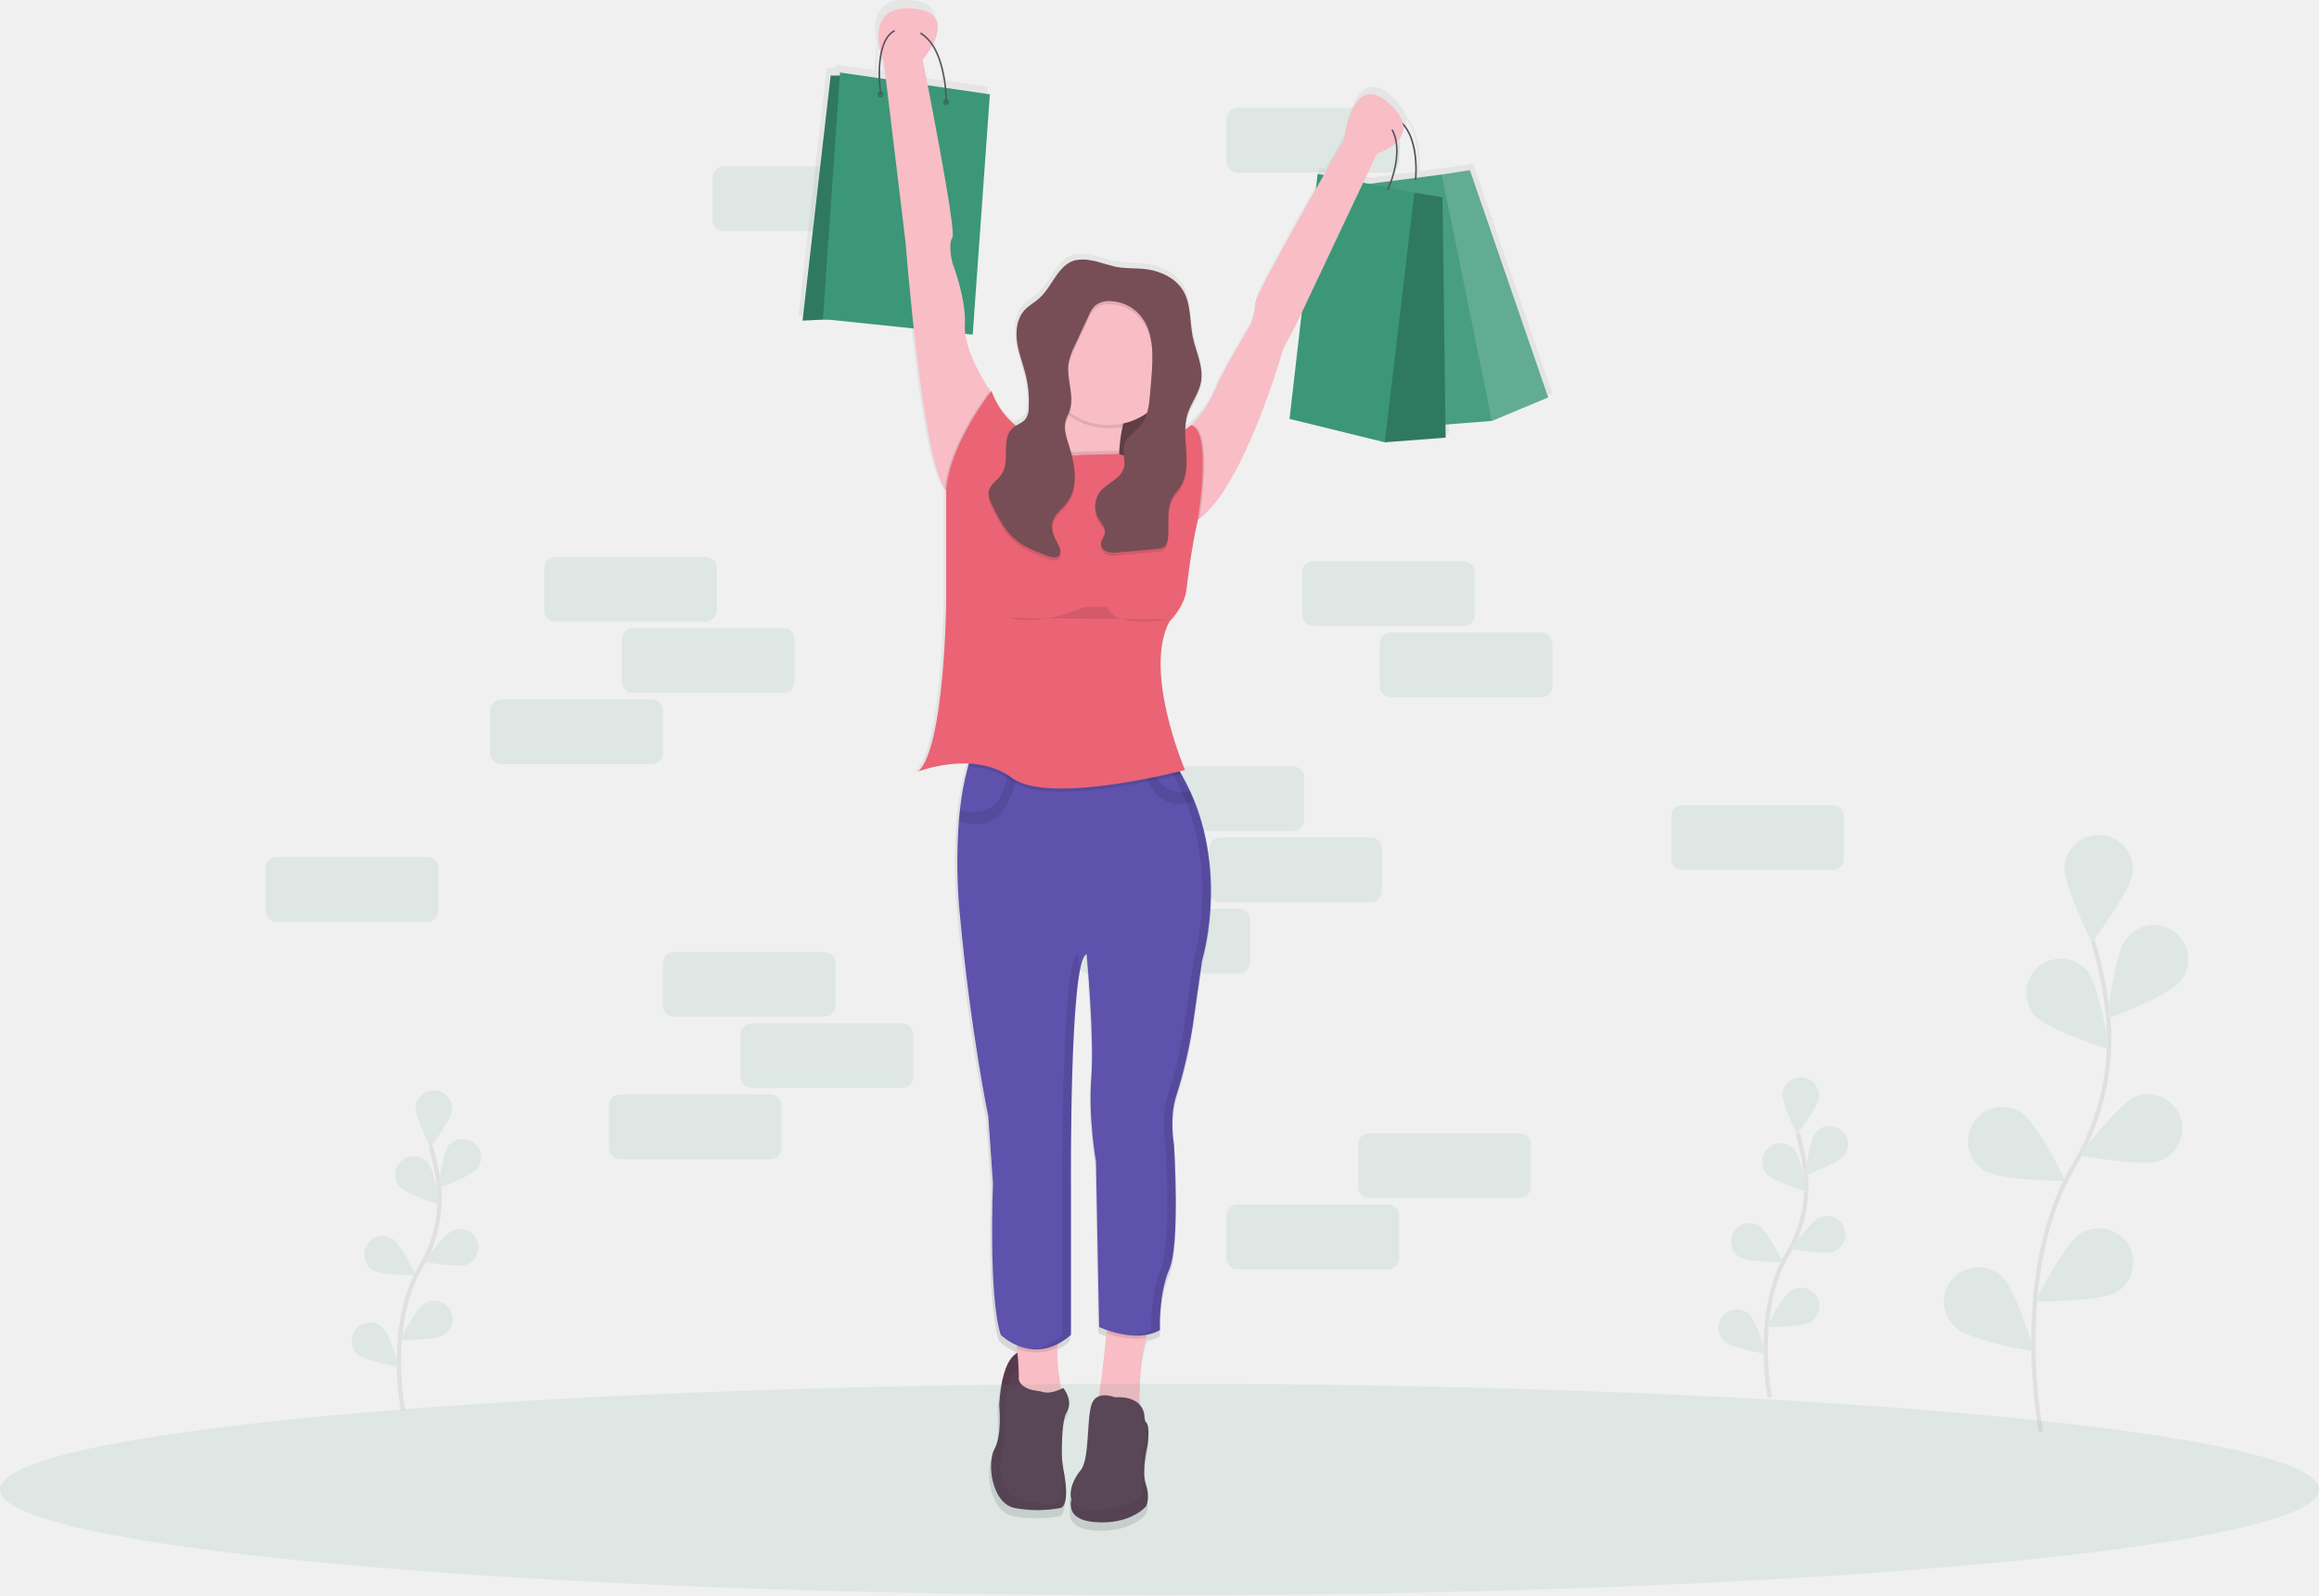
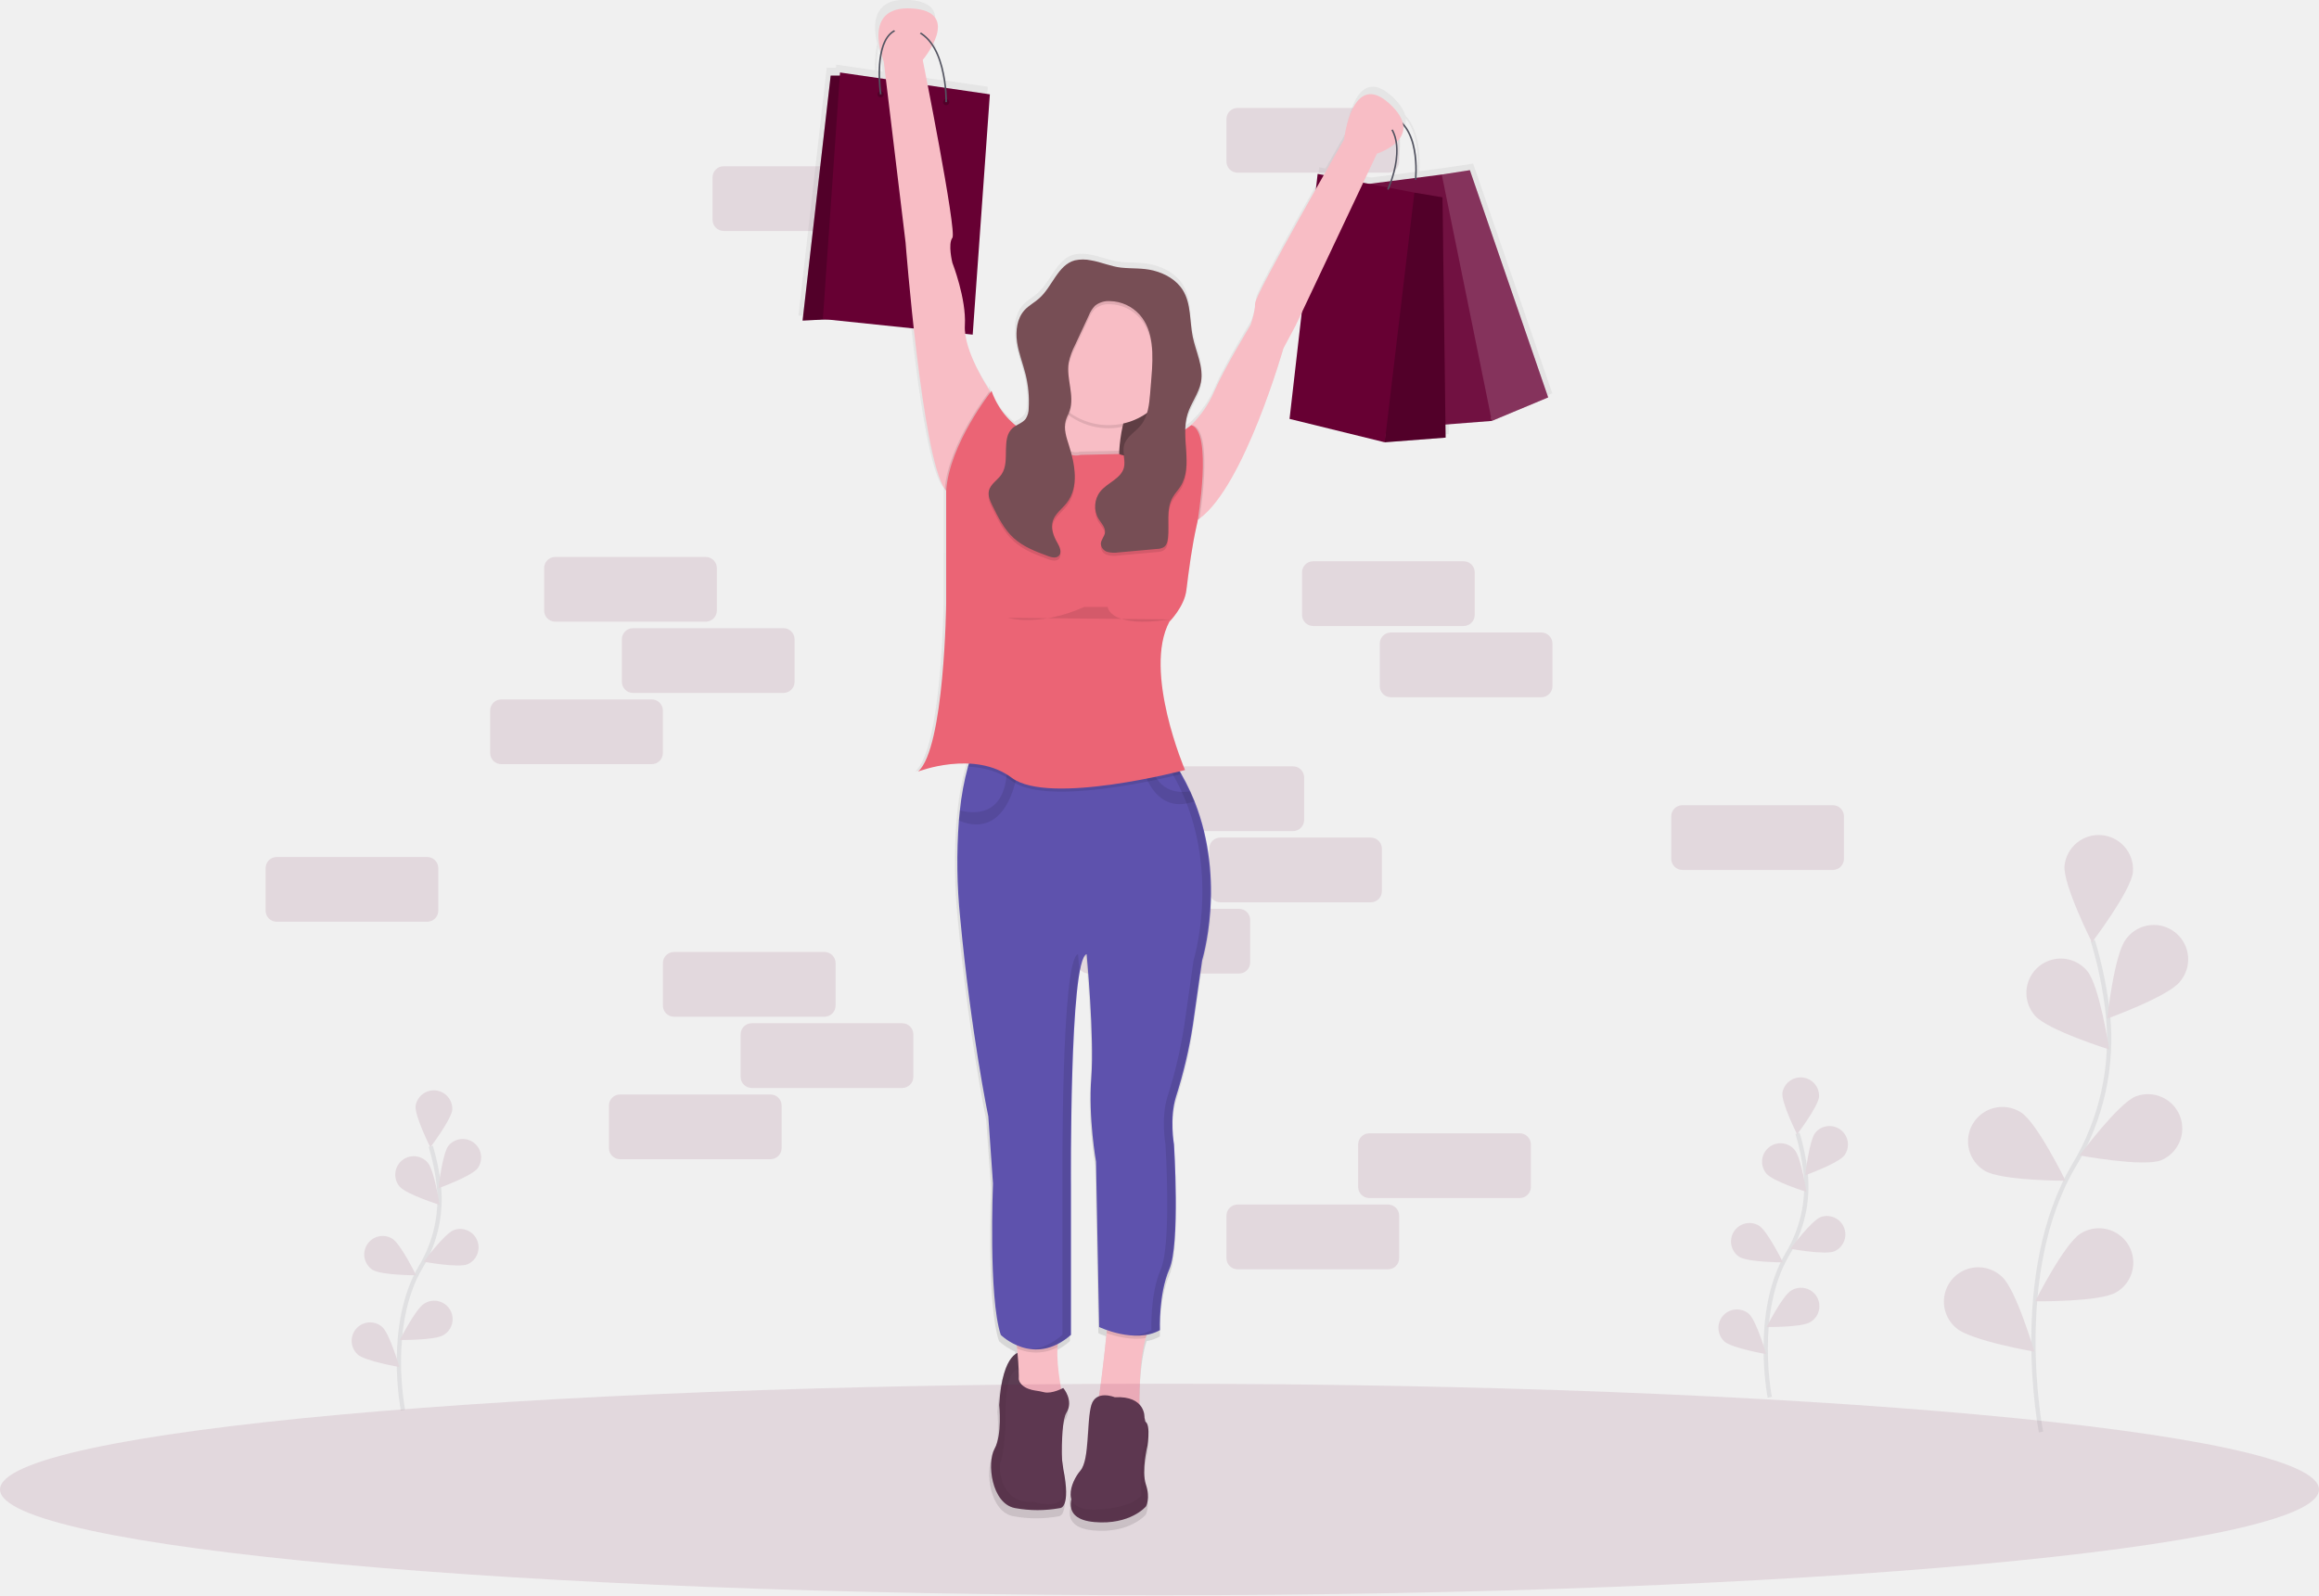
<svg xmlns="http://www.w3.org/2000/svg" id="c9533a1a-3341-4132-b58a-1916f0ec6876" data-name="Layer 1" width="1074" height="739" viewBox="0 0 1074 739">
  <defs>
    <linearGradient id="cf277671-cf0a-49c3-95f9-02fb51e7bec0" x1="607.35" y1="789.64" x2="607.35" y2="80.5" gradientUnits="userSpaceOnUse">
      <stop offset="0" stop-color="gray" stop-opacity="0.25" />
      <stop offset="0.54" stop-color="gray" stop-opacity="0.12" />
      <stop offset="1" stop-color="gray" stop-opacity="0.1" />
    </linearGradient>
  </defs>
-   <rect x="330" y="77" width="80" height="30" rx="5.17" ry="5.17" fill="#3b9778" opacity="0.1" />
-   <rect x="568" y="50" width="80" height="30" rx="5.17" ry="5.17" fill="#3b9778" opacity="0.1" />
-   <rect x="524" y="355" width="80" height="30" rx="5.17" ry="5.17" fill="#3b9778" opacity="0.1" />
-   <rect x="560" y="388" width="80" height="30" rx="5.17" ry="5.17" fill="#3b9778" opacity="0.1" />
-   <rect x="774" y="373" width="80" height="30" rx="5.17" ry="5.17" fill="#3b9778" opacity="0.1" />
-   <rect x="123" y="397" width="80" height="30" rx="5.17" ry="5.17" fill="#3b9778" opacity="0.1" />
-   <rect x="499" y="421" width="80" height="30" rx="5.17" ry="5.17" fill="#3b9778" opacity="0.1" />
+   <rect x="330" y="77" width="80" height="30" rx="5.17" ry="5.17" fill="#670033" opacity="0.1" />
+   <rect x="568" y="50" width="80" height="30" rx="5.17" ry="5.17" fill="#670033" opacity="0.1" />
+   <rect x="524" y="355" width="80" height="30" rx="5.17" ry="5.17" fill="#670033" opacity="0.1" />
+   <rect x="560" y="388" width="80" height="30" rx="5.17" ry="5.17" fill="#670033" opacity="0.1" />
+   <rect x="774" y="373" width="80" height="30" rx="5.17" ry="5.17" fill="#670033" opacity="0.1" />
+   <rect x="123" y="397" width="80" height="30" rx="5.17" ry="5.17" fill="#670033" opacity="0.1" />
+   <rect x="499" y="421" width="80" height="30" rx="5.17" ry="5.17" fill="#670033" opacity="0.1" />
  <path d="M781.91,262.71,745.25,156.29l-13.18,2-11.8,1.51c.3-4,.82-18.36-6.5-25.89-.71-2.58-2.58-5.51-6.18-8.81-17.54-16.08-21.19,16.81-21.19,16.81s-4,6.94-9.51,16.64L674,158l-.82,7.16c-12.2,21.57-28.41,50.76-28.41,53.5,0,4.39-2.19,10.23-2.19,10.23s-12.42,20.46-16.81,30.7a49.09,49.09,0,0,1-11,16.08s-1.06.81-2.8,2a25,25,0,0,1,1-5.71c1.6-5.23,5.32-9.71,6.31-15.09a17.62,17.62,0,0,0,.26-3.91c.23-6.31-2.84-12.52-4.12-18.83-1.49-7.31-.69-15.36-4.59-21.71-3-4.85-8.32-7.87-13.85-9.26-5.08-1.27-10.08-.82-15.2-1.36-4.7-.5-9.19-2.58-13.89-3.35a17.93,17.93,0,0,0-7.62,0c-7.95,2.19-10.44,12.21-16.58,17.72-2.21,2-4.92,3.38-6.92,5.57-2.91,3.19-3.92,7.64-3.77,12a25.56,25.56,0,0,0,.26,4.37c.76,5.23,2.78,10.18,4,15.31a53,53,0,0,1,1.49,11.59c0,.88,0,1.76-.08,2.63a9.23,9.23,0,0,1-1.35,5c-1.11,1.53-2.94,2.27-4.57,3.25a35.45,35.45,0,0,1-11.52-16.34s-.27.34-.73,1v-1s-10-14.68-11.52-26.67l3.48.36,8-112.55-20.43-3c-.57-5.81-2.12-14.24-6.23-20.39,3.43-6.76,5.16-15.91-9.88-16.82-17.6-1.07-16.52,12.64-14.65,20.14a50.45,50.45,0,0,0-1,12.45l-18-2.62-.1,1.46h-4.28L432.79,226.73l11.16-.56,40.9,4.26c3.27,29.73,8.41,66.47,14.51,75.13a7.39,7.39,0,0,0,.67.83V359s-.73,68-13.16,78.93a65,65,0,0,1,23.78-3.73c-.14.45-.28.93-.42,1.44a127.58,127.58,0,0,0-3.79,20.48q-.26,2.29-.47,4.78a257.87,257.87,0,0,0,.63,45.73c5.12,54.08,13.16,92.82,13.16,92.82L522,630.89s-2.19,53.35,3.65,70.89a26.47,26.47,0,0,0,7.48,4.85c.05.5.11,1,.16,1.53s.13,1.35.2,2.05c-2.62,1.19-7.51,5.91-8.57,24.45,0,0,1.46,13.89-2.19,20.46s-1.46,25.58,9.5,27.77a58.57,58.57,0,0,0,21.19,0s5.12,0,1.46-18.27l-.64-4.68c-.08-9.05.3-18.74,2.1-21.63,3.65-5.85-1.46-11.69-1.46-11.69s-.36.2-.95.47c-.94-5.05-2.17-13.25-1.73-19.51,0-.53.09-1,.15-1.55a30.78,30.78,0,0,0,6.19-4.27V632.35s-.73-106.7,7.31-108.9c0,0,3.65,38.73,2.19,57.74s2.19,39.47,2.19,39.47l1.46,77.47s1.4.67,3.66,1.46l-.15,1.41c-.89,8.61-2.32,21.61-3.62,29.57a5.88,5.88,0,0,0-3.55,4.1c-2.19,7.31-.73,25.58-5.12,30.7-2.59,3-5.69,9.11-4.17,13.43-.95,3.79-.53,9.71,10.75,10.69,16.81,1.46,24.12-7.31,24.12-7.31s2.19-3.65,0-10.23.73-18.27.73-18.27,1.57-9.92-1-11.22c-.22-1.18-.42-1.93-.42-1.93a8.8,8.8,0,0,0-2.31-6.08c-.06-7.65.25-21.8,2.94-31.12.16-.53.32-1,.49-1.55a19.74,19.74,0,0,0,6.18-2.17s-.73-16.81,4.39-28.5,2.19-58.47,2.19-58.47-2.19-12.29.9-22.25a218.32,218.32,0,0,0,7.94-33.8l4.31-30.19s11.35-36.75-3.6-74.47c-.61-1.56-1.28-3.12-2-4.68-1.24-2.71-2.62-5.43-4.16-8.13-.24-.42-.5-.85-.75-1.27,1.57-.39,2.46-.62,2.46-.62s-19.73-46-7.31-69.43c0,0,7-7,8-14.69,1.24-10.17,2.59-20.33,4.81-30.33l.39-1.76s.06-.34.16-.95c.28-.18.55-.37.82-.57,21.06-15.38,39.22-79.6,39.22-79.6l5.85-11,2.78-5.88-5.7,49.73,44.58,11,28.5-2.19-.08-6.13,21.72-1.69Zm-282.6-145-7.92-1.16c-1.39-7.15-2.33-11.84-2.33-11.84a43.44,43.44,0,0,0,4.39-6.57C497.28,104,498.75,112,499.31,117.67Zm-29.58-15.35c.55,1.88,1.05,3.09,1.05,3.09l1,8.25-2.7-.39A54.19,54.19,0,0,1,469.74,102.32Zm249.8,57.61-10.72,1.38c1.51-4.44,3.38-11.72,2.29-18.31a9.19,9.19,0,0,0,2.94-7.65C720.41,143,719.81,156.44,719.53,159.94Zm-17.8-11.41a26.56,26.56,0,0,0,8.73-4.91c.92,6.47-1,13.58-2.46,17.8l-10,1.28-2.76-.53Z" transform="translate(-63 -80.5)" fill="url(#cf277671-cf0a-49c3-95f9-02fb51e7bec0)" />
-   <polygon points="717 184.1 690.91 194.99 660.6 89.3 667.71 80.86 680.74 78.84 717 184.1" fill="#3b9778" />
+   <polygon points="717 184.1 690.91 194.99 660.6 89.3 667.71 80.86 680.74 78.84 717 184.1" fill="#670033" />
  <polygon points="717 184.1 690.91 194.99 660.6 89.3 667.71 80.86 680.74 78.84 717 184.1" fill="#fff" opacity="0.2" />
-   <polygon points="667.71 80.86 622.43 86.67 645.64 198.51 690.91 194.99 667.71 80.86" fill="#3b9778" />
+   <polygon points="667.71 80.86 622.43 86.67 645.64 198.51 690.91 194.99 667.71 80.86" fill="#670033" />
  <polygon points="667.71 80.86 622.43 86.67 645.64 198.51 690.91 194.99 667.71 80.86" fill="#fff" opacity="0.07" />
  <path d="M718.94,163.88l-.72-.09c0-.27,3-26.67-13.57-30l.14-.71C722.07,136.55,719,163.61,718.94,163.88Z" transform="translate(-63 -80.5)" fill="#535461" />
  <rect x="488.44" y="160.44" width="49.88" height="73.01" fill="#774e55" />
  <rect x="488.44" y="160.44" width="49.88" height="73.01" opacity="0.2" />
-   <polygon points="669.51 202.72 641.32 204.89 645.66 95.02 655.05 89.24 668.06 91.41 669.51 202.72" fill="#3b9778" />
+   <polygon points="669.51 202.72 641.32 204.89 645.66 95.02 655.05 89.24 668.06 91.41 669.51 202.72" fill="#670033" />
  <polygon points="669.51 202.72 641.32 204.89 645.66 95.02 655.05 89.24 668.06 91.41 669.51 202.72" opacity="0.2" />
-   <polygon points="655.05 89.24 610.24 80.56 597.23 194.05 641.32 204.89 655.05 89.24" fill="#3b9778" />
-   <polygon points="391.22 35.03 384.71 35.03 371.7 148.51 400.61 147.07 391.22 35.03" fill="#3b9778" />
+   <polygon points="655.05 89.24 610.24 80.56 597.23 194.05 641.32 204.89 655.05 89.24" fill="#670033" />
+   <polygon points="391.22 35.03 384.71 35.03 371.7 148.51 400.61 147.07 391.22 35.03" fill="#670033" />
  <polygon points="391.22 35.03 384.71 35.03 371.7 148.51 400.61 147.07 391.22 35.03" opacity="0.2" />
-   <polygon points="389.05 33.58 381.1 147.79 450.49 155.02 458.44 43.7 389.05 33.58" fill="#3b9778" />
+   <polygon points="389.05 33.58 381.1 147.79 450.49 155.02 458.44 43.7 389.05 33.58" fill="#670033" />
  <path d="M535.9,706.81s-8.67-.72-10.12,24.58c0,0,1.45,13.73-2.17,20.24s-1.45,25.3,9.4,27.47a57.93,57.93,0,0,0,21,0s5.06,0,1.45-18.07l-7.23-52.77Z" transform="translate(-63 -80.5)" fill="#5c3d53" />
  <path d="M535.9,706.81s-8.67-.72-10.12,24.58c0,0,1.45,13.73-2.17,20.24s-1.45,25.3,9.4,27.47a57.93,57.93,0,0,0,21,0s5.06,0,1.45-18.07l-7.23-52.77Z" transform="translate(-63 -80.5)" opacity="0.05" />
  <path d="M581.35,289.4c-.62,10.76,1.53,17,1.53,17l-18.79,5.06s-31.08,4.34-18.79-8c4.25-4.25,6.34-11.54,7.25-19.24a106.62,106.62,0,0,0,.53-15.84,141.2,141.2,0,0,0-1.28-14.8s45.54-15.9,35.42,10.12a92.54,92.54,0,0,0-4.35,14.5A76.45,76.45,0,0,0,581.35,289.4Z" transform="translate(-63 -80.5)" fill="#f8bdc5" />
  <path d="M587.22,263.71a92.54,92.54,0,0,0-4.35,14.5,31.14,31.14,0,0,1-29.79-9.82,141.2,141.2,0,0,0-1.28-14.8S597.34,237.69,587.22,263.71Z" transform="translate(-63 -80.5)" opacity="0.1" />
  <circle cx="513.38" cy="165.86" r="31.08" fill="#f8bdc5" />
  <path d="M521.44,261.54v9.4l-15.9,41.2-4.34-4.34a7.3,7.3,0,0,1-.66-.82c-10.5-14.92-18.14-114.11-18.14-114.11L472.29,109s-10.84-26,13-24.58,5.06,23.85,5.06,23.85,15.9,79.51,13.73,82.4,0,11.57,0,11.57,6.51,16.63,5.78,28.91S521.44,261.54,521.44,261.54Z" transform="translate(-63 -80.5)" fill="#f8bdc5" />
  <path d="M700.7,151.67l-37.59,79.51L657.33,242s-18,63.52-38.79,78.73a19,19,0,0,1-3.86,2.23l-4.34-34.7,4-10.08.3-.77a48.55,48.55,0,0,0,10.84-15.9c4.34-10.12,16.63-30.36,16.63-30.36s2.17-5.78,2.17-10.12,41.2-75.9,41.2-75.9,3.61-32.53,21-16.63S700.7,151.67,700.7,151.67Z" transform="translate(-63 -80.5)" fill="#f8bdc5" />
  <path d="M555.41,728.49s-24.58,10.12-21.69.72c1.76-5.7,1.11-16.47.33-24-.5-4.91-1.06-8.49-1.06-8.49l21,2.17a17,17,0,0,0-1.21,5.75C552.09,714.23,555.41,728.49,555.41,728.49Z" transform="translate(-63 -80.5)" fill="#f8bdc5" />
  <path d="M593.63,700.37c-3.79,13.16-2.8,36.08-2.8,36.08s-22.41,2.89-20.24-2.89c1.51-4,3.72-23.82,4.92-35.47.53-5.09.86-8.62.86-8.62l20.24,4.34A20.22,20.22,0,0,0,593.63,700.37Z" transform="translate(-63 -80.5)" fill="#f8bdc5" />
  <path d="M533,696.69l21,2.17a17,17,0,0,0-1.21,5.75,21.43,21.43,0,0,1-18.7.57C533.56,700.26,533,696.69,533,696.69Z" transform="translate(-63 -80.5)" opacity="0.1" />
  <path d="M596.62,693.8a20.22,20.22,0,0,0-3,6.57c-6.83,1.1-14-.83-18.11-2.28.53-5.09.86-8.62.86-8.62Z" transform="translate(-63 -80.5)" opacity="0.1" />
  <path d="M619.75,525.37l-4.26,29.86a215.92,215.92,0,0,1-7.86,33.43c-3.06,9.85-.89,22-.89,22s2.89,46.26-2.17,57.83-4.34,28.19-4.34,28.19c-11.57,6.51-28.19-1.45-28.19-1.45l-1.45-76.62s-3.61-20.24-2.17-39-2.17-57.1-2.17-57.1c-8,2.17-7.23,107.7-7.23,107.7v68.67c-17.35,15.18-32.53,0-32.53,0-5.78-17.35-3.61-70.12-3.61-70.12l-2.17-31.08s-8-38.31-13-91.8a255,255,0,0,1-.62-45.23q.21-2.46.46-4.73a126.18,126.18,0,0,1,3.74-20.25,45.58,45.58,0,0,1,2.2-6.41l77.67,3.61,4.58.21,11,.51c1.2,1.81,2.33,3.65,3.38,5.49,1.52,2.67,2.89,5.36,4.11,8,.7,1.54,1.36,3.09,2,4.63C631,489,619.75,525.37,619.75,525.37Z" transform="translate(-63 -80.5)" fill="#5e52ad" />
  <path d="M534.45,436.47s-3.4,34-27.37,24.16q.21-2.46.46-4.73c5.64,1.53,21.25,3.64,21.84-19.44Z" transform="translate(-63 -80.5)" opacity="0.1" />
  <path d="M616.19,451.72c-16.6,5.93-22.86-9.86-25-18.87l4.58.21c2.49,14.17,12.43,15,18.48,14C614.93,448.64,615.58,450.19,616.19,451.72Z" transform="translate(-63 -80.5)" opacity="0.1" />
  <path d="M542.34,724.65c-3.69-.58-9.33-2.61-7.56-9.7,0,0-6.83-2.36-6.11,25.83,0,0-.72,13.73-2.17,16.63s0,20.24,15.18,18.79c0,0,10.84,3.61,13.73-2.17,0,0-2.17-33.25,1.45-39s-1.45-11.57-1.45-11.57-5.12,2.84-8.8,2C545.21,725.07,543.77,724.88,542.34,724.65Z" transform="translate(-63 -80.5)" fill="#5c3d53" />
  <path d="M560.47,771.86s-7.23,12.29,9.4,13.73,23.85-7.23,23.85-7.23,2.17-3.61,0-10.12.72-18.07.72-18.07,2.17-13.73-2.89-10.84S560.47,771.86,560.47,771.86Z" transform="translate(-63 -80.5)" fill="#5c3d53" />
  <path d="M560.47,771.86s-7.23,12.29,9.4,13.73,23.85-7.23,23.85-7.23,2.17-3.61,0-10.12.72-18.07.72-18.07,2.17-13.73-2.89-10.84S560.47,771.86,560.47,771.86Z" transform="translate(-63 -80.5)" opacity="0.05" />
  <path d="M579.27,727.77s-8.67-3.61-10.84,3.61-.72,25.3-5.06,30.36-10.12,18.79,7.23,18.07,21-6.51,21-6.51-.72-18.07,1.45-23.13,0-13,0-13S593.72,727,579.27,727.77Z" transform="translate(-63 -80.5)" fill="#5c3d53" />
  <circle cx="407.84" cy="43.7" r="1.45" opacity="0.2" />
  <circle cx="438.2" cy="47.31" r="1.45" opacity="0.2" />
  <path d="M501.56,127.82l-.72,0c0-.31.51-30.8-17-33.61-3.45-.55-6.27.23-8.38,2.32-7.23,7.17-4.24,27.42-4.21,27.62l-.71.11c-.13-.85-3.07-20.82,4.42-28.24,2.28-2.27,5.32-3.12,9-2.53C502.08,96.39,501.57,127.51,501.56,127.82Z" transform="translate(-63 -80.5)" fill="#535461" />
  <path d="M706.09,168.45l-.65-.31c.11-.24,11.25-24.37-3.47-32.78l.36-.63C717.62,143.47,706.21,168.2,706.09,168.45Z" transform="translate(-63 -80.5)" fill="#535461" />
  <path d="M582.88,306.36l-18.79,5.06s-31.08,4.34-18.79-8c4.25-4.25,6.34-11.54,7.25-19.24,4.91,7.7,10.82,5.51,10.82,5.51l17.92-.35.07,0C580.73,300.16,582.88,306.36,582.88,306.36Z" transform="translate(-63 -80.5)" opacity="0.1" />
  <path d="M618.55,320.75a19,19,0,0,1-3.86,2.23l-4.34-34.7,4-10.08,1-.77C624.38,280,619.72,313.24,618.55,320.75Z" transform="translate(-63 -80.5)" opacity="0.1" />
  <path d="M521.44,261.54v9.4l-15.9,41.2-4.34-4.34a7.3,7.3,0,0,1-.66-.82C502.42,285.5,521.44,261.54,521.44,261.54Z" transform="translate(-63 -80.5)" opacity="0.1" />
  <path d="M610.11,439.06c-10.11,2.53-62.89,14.93-78.55,3.19-6.18-4.63-13.46-6.33-20.27-6.6a45.58,45.58,0,0,1,2.2-6.41l77.67,3.61,4.58.21,11,.51C607.94,435.39,609.06,437.22,610.11,439.06Z" transform="translate(-63 -80.5)" opacity="0.1" />
  <path d="M474.1,90.59s10.84,18.07,18.07,0" transform="translate(-63 -80.5)" fill="#f8bdc5" />
  <path d="M697.09,127.81s-4.34,21.69,13,11.57" transform="translate(-63 -80.5)" fill="#f8bdc5" />
  <g opacity="0.1">
    <path d="M562.89,529.64c-.35-4.4-.61-7.15-.61-7.15-8,2.17-7.23,107.7-7.23,107.7v68.67c-5.08,4.44-10,6.28-14.35,6.67,5.22.46,11.44-1,18-6.67V630.19S558.14,553.72,562.89,529.64Z" transform="translate(-63 -80.5)" />
    <path d="M615.83,451.72c-.61-1.54-1.26-3.09-2-4.63-1.22-2.68-2.59-5.37-4.11-8-1-1.84-2.18-3.67-3.38-5.49l-11-.51-4.58-.21-77.67-3.61-.07.16,74.13,3.45,4.58.21,11,.51c1.2,1.81,2.33,3.65,3.38,5.49,1.52,2.67,2.89,5.36,4.11,8,.7,1.54,1.36,3.09,2,4.63,14.78,37.3,3.56,73.65,3.56,73.65l-4.26,29.86a215.92,215.92,0,0,1-7.86,33.43c-3.06,9.85-.89,22-.89,22s2.89,46.26-2.17,57.83-4.34,28.19-4.34,28.19a21,21,0,0,1-9.06,2.5,23,23,0,0,0,12.67-2.5s-.72-16.63,4.34-28.19,2.17-57.83,2.17-57.83-2.17-12.16.89-22a215.92,215.92,0,0,0,7.86-33.43l4.26-29.86S630.61,489,615.83,451.72Z" transform="translate(-63 -80.5)" />
  </g>
  <path d="M581.29,290.82c10,4.71,33.4-13.38,33.4-13.38,10.12,2.89,2.89,44.82,2.89,44.82l-.39,1.74c-2.2,9.89-3.53,19.94-4.76,30-.93,7.59-7.86,14.53-7.86,14.53-12.29,23.13,7.23,68.67,7.23,68.67s-62.89,16.63-80.23,3.61-43.37-2.89-43.37-2.89c12.29-10.84,13-78.07,13-78.07v-52c1.45-21.69,21-46.26,21-46.26,8,22.41,30.23,23.89,30.23,23.89,4.93,8,11,5.75,11,5.75Z" transform="translate(-63 -80.5)" fill="#eb6475" />
  <path d="M568.29,202.56a17.73,17.73,0,0,0-7.53,0c-7.86,2.17-10.33,12.08-16.4,17.52-2.18,2-4.87,3.34-6.85,5.51-3.52,3.86-4.23,9.58-3.48,14.75s2.75,10.07,4,15.14A52.39,52.39,0,0,1,539.42,271a9.13,9.13,0,0,1-1.34,4.91c-1.45,2-4.12,2.63-6,4.23-5.74,4.94-1,15.19-5.21,21.5-1.81,2.73-5.2,4.53-5.89,7.73-.49,2.27.55,4.56,1.57,6.65,2.68,5.5,5.46,11.15,10,15.25s10.15,6.16,15.73,8.25c1.69.63,3.81,1.18,5.1-.07,1.59-1.56.39-4.2-.71-6.13-1.74-3-3.1-6.62-2.08-10s4.29-5.62,6.49-8.44c5.67-7.3,3.81-17.78,1-26.58-1.19-3.71-2.53-7.66-1.52-11.43.43-1.62,1.28-3.09,1.82-4.68,2.4-7.08-1.63-14.85-.45-22.23a31.93,31.93,0,0,1,3-8.27l6.35-13.65a13.49,13.49,0,0,1,2.81-4.42,10,10,0,0,1,7-2.18,19,19,0,0,1,13.63,6.21c6.8,7.56,6.37,19,5.55,29.08l-.59,7.28c-.43,5.24-1,10.83-4.3,14.91-2.57,3.16-6.72,5.31-7.78,9.25-.92,3.39.81,7.07-.1,10.46-1.36,5.07-7.62,6.9-10.93,11a11.25,11.25,0,0,0-.82,12.65c1.26,2,3.27,4,3,6.35-.23,1.89-1.93,3.42-1.92,5.32a4.23,4.23,0,0,0,3.07,3.67,12.4,12.4,0,0,0,5.07.24l17.93-1.62a6.31,6.31,0,0,0,3.19-.88c1.25-.9,1.66-2.56,1.83-4.09.72-6.38-1-13.35,2.19-18.93,1-1.79,2.47-3.28,3.58-5,6.12-9.6-.05-22.62,3.28-33.51,1.58-5.17,5.26-9.61,6.24-14.92,1.3-7.08-2.39-14-3.82-21-1.47-7.23-.68-15.19-4.54-21.48-2.95-4.8-8.23-7.79-13.69-9.16-5-1.26-10-.81-15-1.35C577.38,205.37,572.94,203.31,568.29,202.56Z" transform="translate(-63 -80.5)" opacity="0.1" />
  <path d="M568.29,201.11a17.73,17.73,0,0,0-7.53,0c-7.86,2.17-10.33,12.08-16.4,17.52-2.18,2-4.87,3.34-6.85,5.51-3.52,3.86-4.23,9.58-3.48,14.75s2.75,10.07,4,15.14a52.39,52.39,0,0,1,1.39,15.52,9.13,9.13,0,0,1-1.34,4.91c-1.45,2-4.12,2.63-6,4.23-5.74,4.94-1,15.19-5.21,21.5-1.81,2.73-5.2,4.53-5.89,7.73-.49,2.27.55,4.56,1.57,6.65,2.68,5.5,5.46,11.15,10,15.25s10.15,6.16,15.73,8.25c1.69.63,3.81,1.18,5.1-.07,1.59-1.56.39-4.2-.71-6.13-1.74-3-3.1-6.62-2.08-10s4.29-5.62,6.49-8.44c5.67-7.3,3.81-17.78,1-26.58-1.19-3.71-2.53-7.66-1.52-11.43.43-1.62,1.28-3.09,1.82-4.68,2.4-7.08-1.63-14.85-.45-22.23a31.93,31.93,0,0,1,3-8.27l6.35-13.65a13.49,13.49,0,0,1,2.81-4.42,10,10,0,0,1,7-2.18,19,19,0,0,1,13.63,6.21c6.8,7.56,6.37,19,5.55,29.08l-.59,7.28c-.43,5.24-1,10.83-4.3,14.91-2.57,3.16-6.72,5.31-7.78,9.25-.92,3.39.81,7.07-.1,10.46-1.36,5.07-7.62,6.9-10.93,11a11.25,11.25,0,0,0-.82,12.65c1.26,2,3.27,4,3,6.35-.23,1.89-1.93,3.42-1.92,5.32a4.23,4.23,0,0,0,3.07,3.67,12.4,12.4,0,0,0,5.07.24l17.93-1.62a6.31,6.31,0,0,0,3.19-.88c1.25-.9,1.66-2.56,1.83-4.09.72-6.38-1-13.35,2.19-18.93,1-1.79,2.47-3.28,3.58-5,6.12-9.6-.05-22.62,3.28-33.51,1.58-5.17,5.26-9.61,6.24-14.92,1.3-7.08-2.39-14-3.82-21-1.47-7.23-.68-15.19-4.54-21.48-2.95-4.8-8.23-7.79-13.69-9.16-5-1.26-10-.81-15-1.35C577.38,203.93,572.94,201.87,568.29,201.11Z" transform="translate(-63 -80.5)" fill="#774e55" />
  <path d="M529.75,366.71s14.46,4.34,35.42-5.06H576s.72,10.12,28.91,5.78" transform="translate(-63 -80.5)" opacity="0.1" />
-   <ellipse cx="537" cy="690" rx="537" ry="49" fill="#3b9778" opacity="0.1" />
-   <rect x="252" y="258" width="80" height="30" rx="5.17" ry="5.17" fill="#3b9778" opacity="0.1" />
-   <rect x="288" y="291" width="80" height="30" rx="5.17" ry="5.17" fill="#3b9778" opacity="0.1" />
-   <rect x="603" y="260" width="80" height="30" rx="5.17" ry="5.17" fill="#3b9778" opacity="0.1" />
-   <rect x="639" y="293" width="80" height="30" rx="5.17" ry="5.17" fill="#3b9778" opacity="0.1" />
-   <rect x="227" y="324" width="80" height="30" rx="5.17" ry="5.17" fill="#3b9778" opacity="0.1" />
-   <rect x="307" y="441" width="80" height="30" rx="5.17" ry="5.17" fill="#3b9778" opacity="0.1" />
-   <rect x="343" y="474" width="80" height="30" rx="5.17" ry="5.17" fill="#3b9778" opacity="0.1" />
-   <rect x="282" y="507" width="80" height="30" rx="5.17" ry="5.17" fill="#3b9778" opacity="0.1" />
-   <rect x="629" y="525" width="80" height="30" rx="5.17" ry="5.17" fill="#3b9778" opacity="0.1" />
-   <rect x="568" y="558" width="80" height="30" rx="5.17" ry="5.17" fill="#3b9778" opacity="0.1" />
+   <ellipse cx="537" cy="690" rx="537" ry="49" fill="#670033" opacity="0.1" />
+   <rect x="252" y="258" width="80" height="30" rx="5.17" ry="5.17" fill="#670033" opacity="0.1" />
+   <rect x="288" y="291" width="80" height="30" rx="5.17" ry="5.17" fill="#670033" opacity="0.1" />
+   <rect x="603" y="260" width="80" height="30" rx="5.17" ry="5.17" fill="#670033" opacity="0.1" />
+   <rect x="639" y="293" width="80" height="30" rx="5.17" ry="5.17" fill="#670033" opacity="0.1" />
+   <rect x="227" y="324" width="80" height="30" rx="5.17" ry="5.17" fill="#670033" opacity="0.1" />
+   <rect x="307" y="441" width="80" height="30" rx="5.17" ry="5.17" fill="#670033" opacity="0.1" />
+   <rect x="343" y="474" width="80" height="30" rx="5.17" ry="5.17" fill="#670033" opacity="0.1" />
+   <rect x="282" y="507" width="80" height="30" rx="5.17" ry="5.17" fill="#670033" opacity="0.1" />
+   <rect x="629" y="525" width="80" height="30" rx="5.17" ry="5.17" fill="#670033" opacity="0.1" />
+   <rect x="568" y="558" width="80" height="30" rx="5.17" ry="5.17" fill="#670033" opacity="0.1" />
  <g opacity="0.1">
    <path d="M1008.26,743.89s-14.48-73.36,15.34-123.64a113.3,113.3,0,0,0,15.63-69.94,190.55,190.55,0,0,0-7-34.14" transform="translate(-63 -80.5)" fill="none" stroke="#535461" stroke-miterlimit="10" stroke-width="2" />
-     <path d="M1050.85,484.37c-.8,8.75-19,32.68-19,32.68s-13.52-26.84-12.71-35.6a15.92,15.92,0,0,1,31.7,2.91Z" transform="translate(-63 -80.5)" fill="#3b9778" />
-     <path d="M1072.6,535.27c-5.43,6.91-33.7,17.12-33.7,17.12s3.24-29.88,8.67-36.79a15.92,15.92,0,1,1,25,19.67Z" transform="translate(-63 -80.5)" fill="#3b9778" />
-     <path d="M1063.84,618c-8.18,3.22-37.73-2.24-37.73-2.24s17.88-24.16,26.06-27.38A15.92,15.92,0,0,1,1063.84,618Z" transform="translate(-63 -80.5)" fill="#3b9778" />
-     <path d="M1043.11,679.15c-7.52,4.56-37.57,4.17-37.57,4.17s13.54-26.83,21.06-31.39a15.92,15.92,0,1,1,16.51,27.22Z" transform="translate(-63 -80.5)" fill="#3b9778" />
-     <path d="M1005.46,551c5.72,6.68,34.39,15.68,34.39,15.68s-4.5-29.72-10.21-36.39A15.92,15.92,0,1,0,1005.46,551Z" transform="translate(-63 -80.5)" fill="#3b9778" />
-     <path d="M982.12,622.82c7.45,4.66,37.51,4.67,37.51,4.67s-13.18-27-20.64-31.67a15.92,15.92,0,1,0-16.87,27Z" transform="translate(-63 -80.5)" fill="#3b9778" />
-     <path d="M969,695.71c6.56,5.85,36.18,10.95,36.18,10.95s-8.43-28.85-15-34.7A15.92,15.92,0,1,0,969,695.71Z" transform="translate(-63 -80.5)" fill="#3b9778" />
+     <path d="M1050.85,484.37c-.8,8.75-19,32.68-19,32.68s-13.52-26.84-12.71-35.6a15.92,15.92,0,0,1,31.7,2.91Z" transform="translate(-63 -80.5)" fill="#670033" />
+     <path d="M1072.6,535.27c-5.43,6.91-33.7,17.12-33.7,17.12s3.24-29.88,8.67-36.79a15.92,15.92,0,1,1,25,19.67Z" transform="translate(-63 -80.5)" fill="#670033" />
+     <path d="M1063.84,618c-8.18,3.22-37.73-2.24-37.73-2.24s17.88-24.16,26.06-27.38A15.92,15.92,0,0,1,1063.84,618Z" transform="translate(-63 -80.5)" fill="#670033" />
+     <path d="M1043.11,679.15c-7.52,4.56-37.57,4.17-37.57,4.17s13.54-26.83,21.06-31.39a15.92,15.92,0,1,1,16.51,27.22Z" transform="translate(-63 -80.5)" fill="#670033" />
+     <path d="M1005.46,551c5.72,6.68,34.39,15.68,34.39,15.68s-4.5-29.72-10.21-36.39A15.92,15.92,0,1,0,1005.46,551Z" transform="translate(-63 -80.5)" fill="#670033" />
+     <path d="M982.12,622.82c7.45,4.66,37.51,4.67,37.51,4.67s-13.18-27-20.64-31.67a15.92,15.92,0,1,0-16.87,27Z" transform="translate(-63 -80.5)" fill="#670033" />
+     <path d="M969,695.71c6.56,5.85,36.18,10.95,36.18,10.95s-8.43-28.85-15-34.7A15.92,15.92,0,1,0,969,695.71Z" transform="translate(-63 -80.5)" fill="#670033" />
  </g>
  <g opacity="0.1">
    <path d="M882.63,727.79s-7.77-39.39,8.23-66.39a60.84,60.84,0,0,0,8.39-37.56,102.32,102.32,0,0,0-3.74-18.33" transform="translate(-63 -80.5)" fill="none" stroke="#535461" stroke-miterlimit="10" stroke-width="2" />
-     <path d="M905.5,588.43c-.43,4.7-10.2,17.55-10.2,17.55s-7.26-14.41-6.83-19.11a8.55,8.55,0,0,1,17,1.56Z" transform="translate(-63 -80.5)" fill="#3b9778" />
-     <path d="M917.17,615.76c-2.92,3.71-18.1,9.19-18.1,9.19s1.74-16,4.66-19.75a8.55,8.55,0,0,1,13.44,10.56Z" transform="translate(-63 -80.5)" fill="#3b9778" />
-     <path d="M912.47,660.2c-4.39,1.73-20.26-1.2-20.26-1.2s9.6-13,14-14.7a8.55,8.55,0,0,1,6.27,15.9Z" transform="translate(-63 -80.5)" fill="#3b9778" />
-     <path d="M901.34,693c-4,2.45-20.17,2.24-20.17,2.24s7.27-14.41,11.31-16.86A8.55,8.55,0,1,1,901.34,693Z" transform="translate(-63 -80.5)" fill="#3b9778" />
-     <path d="M881.12,624.22c3.07,3.59,18.47,8.42,18.47,8.42s-2.41-16-5.48-19.54a8.55,8.55,0,0,0-13,11.12Z" transform="translate(-63 -80.5)" fill="#3b9778" />
-     <path d="M868.59,662.77c4,2.5,20.14,2.51,20.14,2.51s-7.08-14.5-11.08-17a8.55,8.55,0,0,0-9.06,14.5Z" transform="translate(-63 -80.5)" fill="#3b9778" />
-     <path d="M861.56,701.91c3.52,3.14,19.43,5.88,19.43,5.88s-4.52-15.49-8-18.63a8.55,8.55,0,0,0-11.38,12.76Z" transform="translate(-63 -80.5)" fill="#3b9778" />
+     <path d="M905.5,588.43c-.43,4.7-10.2,17.55-10.2,17.55s-7.26-14.41-6.83-19.11a8.55,8.55,0,0,1,17,1.56Z" transform="translate(-63 -80.5)" fill="#670033" />
+     <path d="M917.17,615.76c-2.92,3.71-18.1,9.19-18.1,9.19s1.74-16,4.66-19.75a8.55,8.55,0,0,1,13.44,10.56Z" transform="translate(-63 -80.5)" fill="#670033" />
+     <path d="M912.47,660.2c-4.39,1.73-20.26-1.2-20.26-1.2s9.6-13,14-14.7a8.55,8.55,0,0,1,6.27,15.9Z" transform="translate(-63 -80.5)" fill="#670033" />
+     <path d="M901.34,693c-4,2.45-20.17,2.24-20.17,2.24s7.27-14.41,11.31-16.86A8.55,8.55,0,1,1,901.34,693Z" transform="translate(-63 -80.5)" fill="#670033" />
+     <path d="M881.12,624.22c3.07,3.59,18.47,8.42,18.47,8.42s-2.41-16-5.48-19.54a8.55,8.55,0,0,0-13,11.12Z" transform="translate(-63 -80.5)" fill="#670033" />
+     <path d="M868.59,662.77c4,2.5,20.14,2.51,20.14,2.51s-7.08-14.5-11.08-17a8.55,8.55,0,0,0-9.06,14.5Z" transform="translate(-63 -80.5)" fill="#670033" />
+     <path d="M861.56,701.91c3.52,3.14,19.43,5.88,19.43,5.88s-4.52-15.49-8-18.63a8.55,8.55,0,0,0-11.38,12.76Z" transform="translate(-63 -80.5)" fill="#670033" />
  </g>
  <g opacity="0.1">
    <path d="M249.63,733.79s-7.77-39.39,8.23-66.39a60.84,60.84,0,0,0,8.39-37.56,102.32,102.32,0,0,0-3.74-18.33" transform="translate(-63 -80.5)" fill="none" stroke="#535461" stroke-miterlimit="10" stroke-width="2" />
-     <path d="M272.5,594.43c-.43,4.7-10.2,17.55-10.2,17.55s-7.26-14.41-6.83-19.11a8.55,8.55,0,0,1,17,1.56Z" transform="translate(-63 -80.5)" fill="#3b9778" />
-     <path d="M284.17,621.76c-2.92,3.71-18.1,9.19-18.1,9.19s1.74-16,4.66-19.75a8.55,8.55,0,0,1,13.44,10.56Z" transform="translate(-63 -80.5)" fill="#3b9778" />
-     <path d="M279.47,666.2c-4.39,1.73-20.26-1.2-20.26-1.2s9.6-13,14-14.7a8.55,8.55,0,0,1,6.27,15.9Z" transform="translate(-63 -80.5)" fill="#3b9778" />
-     <path d="M268.34,699c-4,2.45-20.17,2.24-20.17,2.24s7.27-14.41,11.31-16.86A8.55,8.55,0,1,1,268.34,699Z" transform="translate(-63 -80.5)" fill="#3b9778" />
-     <path d="M248.12,630.22c3.07,3.59,18.47,8.42,18.47,8.42s-2.41-16-5.48-19.54a8.55,8.55,0,0,0-13,11.12Z" transform="translate(-63 -80.5)" fill="#3b9778" />
-     <path d="M235.59,668.77c4,2.5,20.14,2.51,20.14,2.51s-7.08-14.5-11.08-17a8.55,8.55,0,0,0-9.06,14.5Z" transform="translate(-63 -80.5)" fill="#3b9778" />
-     <path d="M228.56,707.91c3.52,3.14,19.43,5.88,19.43,5.88s-4.52-15.49-8-18.63a8.55,8.55,0,0,0-11.38,12.76Z" transform="translate(-63 -80.5)" fill="#3b9778" />
+     <path d="M272.5,594.43c-.43,4.7-10.2,17.55-10.2,17.55s-7.26-14.41-6.83-19.11a8.55,8.55,0,0,1,17,1.56Z" transform="translate(-63 -80.5)" fill="#670033" />
+     <path d="M284.17,621.76c-2.92,3.71-18.1,9.19-18.1,9.19s1.74-16,4.66-19.75a8.55,8.55,0,0,1,13.44,10.56Z" transform="translate(-63 -80.5)" fill="#670033" />
+     <path d="M279.47,666.2c-4.39,1.73-20.26-1.2-20.26-1.2s9.6-13,14-14.7a8.55,8.55,0,0,1,6.27,15.9Z" transform="translate(-63 -80.5)" fill="#670033" />
+     <path d="M268.34,699c-4,2.45-20.17,2.24-20.17,2.24s7.27-14.41,11.31-16.86A8.55,8.55,0,1,1,268.34,699Z" transform="translate(-63 -80.5)" fill="#670033" />
+     <path d="M248.12,630.22c3.07,3.59,18.47,8.42,18.47,8.42s-2.41-16-5.48-19.54a8.55,8.55,0,0,0-13,11.12Z" transform="translate(-63 -80.5)" fill="#670033" />
+     <path d="M235.59,668.77c4,2.5,20.14,2.51,20.14,2.51s-7.08-14.5-11.08-17a8.55,8.55,0,0,0-9.06,14.5Z" transform="translate(-63 -80.5)" fill="#670033" />
+     <path d="M228.56,707.91c3.52,3.14,19.43,5.88,19.43,5.88s-4.52-15.49-8-18.63a8.55,8.55,0,0,0-11.38,12.76Z" transform="translate(-63 -80.5)" fill="#670033" />
  </g>
</svg>
